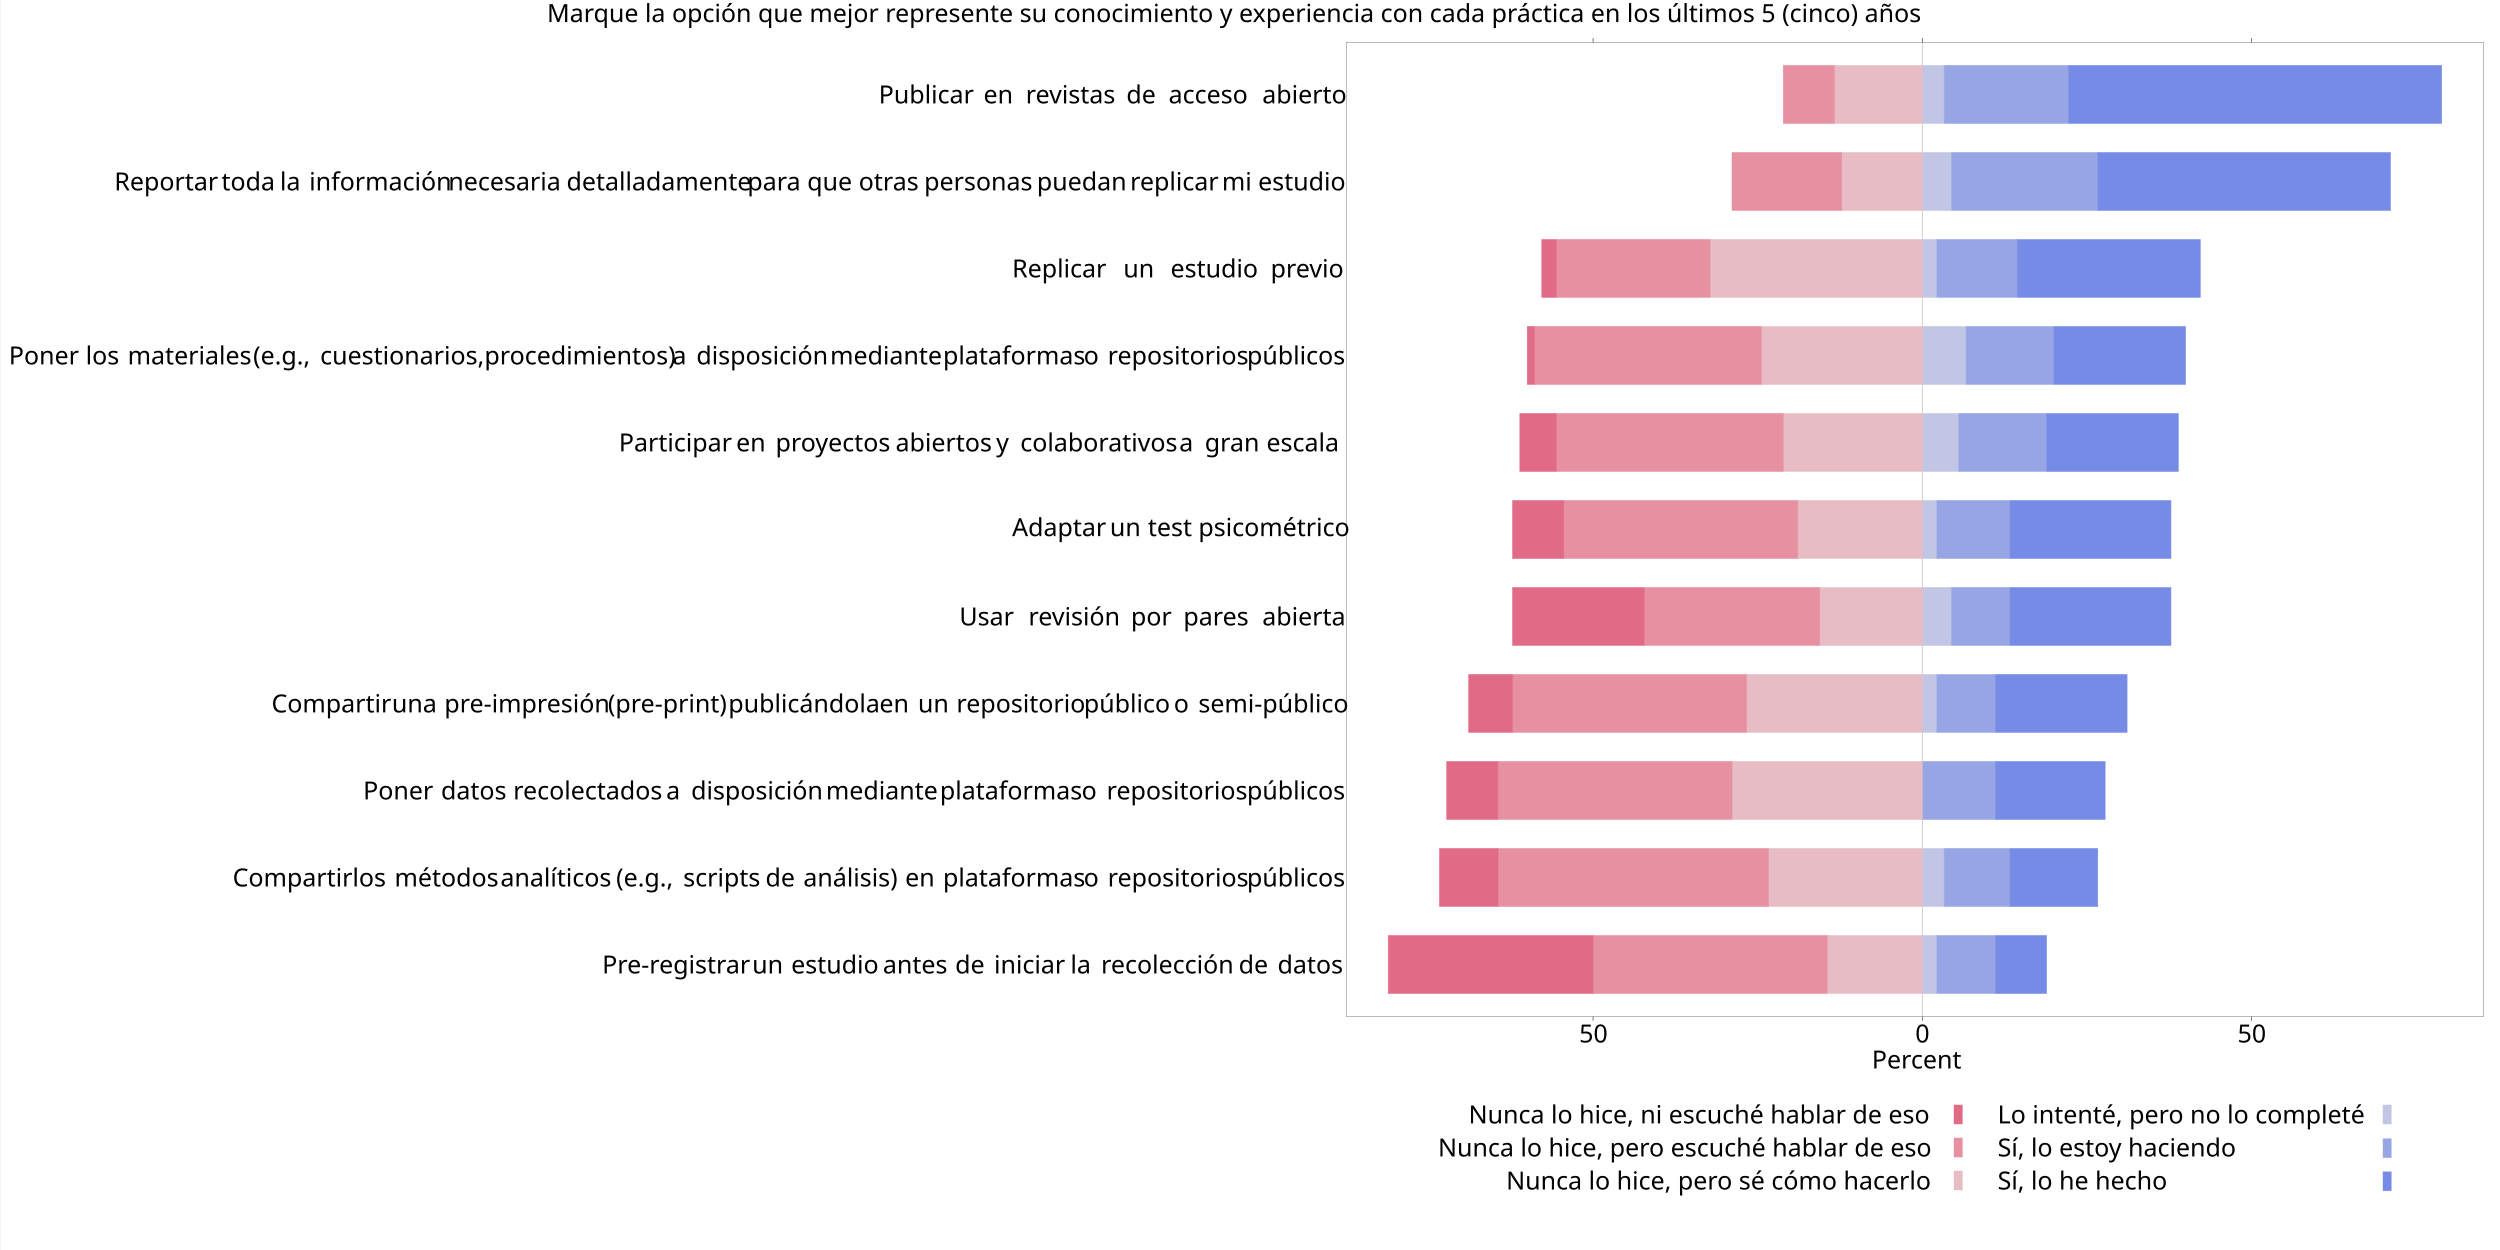
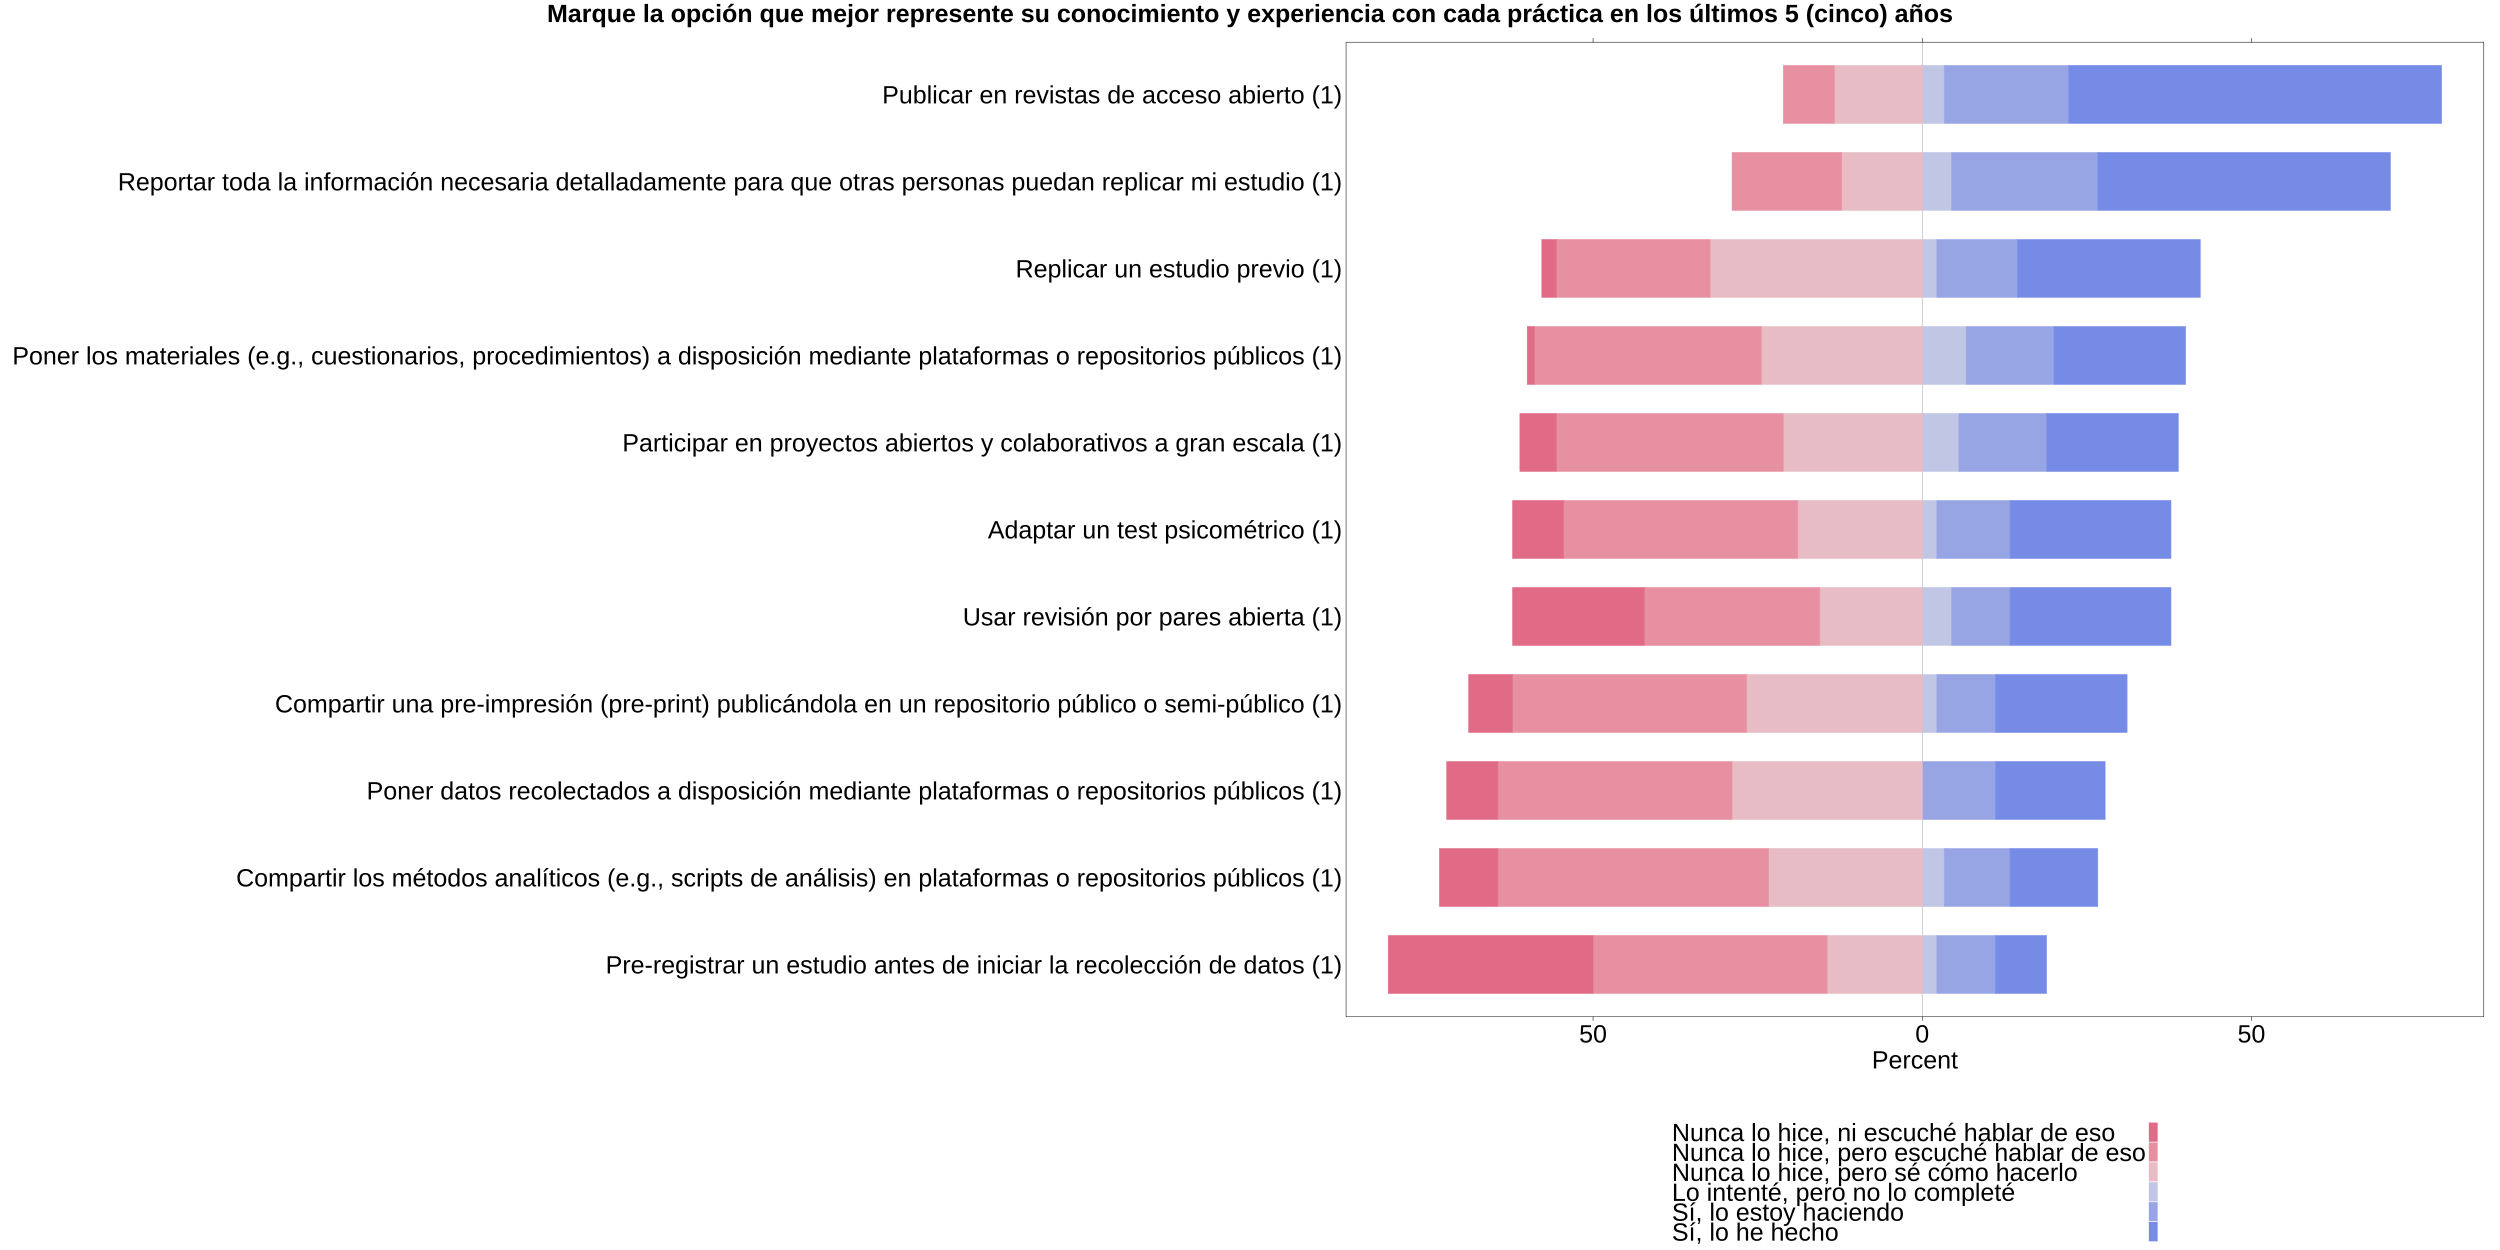
- <svg xmlns="http://www.w3.org/2000/svg" xmlns:xlink="http://www.w3.org/1999/xlink" version="1.1" id="Capa_1" x="0px" y="0px" viewBox="0 0 3600 1800" style="enable-background:new 0 0 3600 1800;" xml:space="preserve">
-   <style type="text/css">
- 	.st0{fill:#FFFFFF;}
- 	.st1{clip-path:url(#SVGID_2_);}
- 	.st2{fill:none;}
- 	.st3{font-family:'Arial-BoldMT';}
- 	.st4{font-size:36px;}
- 	.st5{font-family:'ArialMT';}
- 	.st6{clip-path:url(#SVGID_6_);}
- 	.st7{fill:none;stroke:#000000;stroke-width:0.75;stroke-linecap:round;stroke-linejoin:round;stroke-miterlimit:10;}
- 	.st8{fill:#E16A86;stroke:#FFFFFF;stroke-width:0.75;stroke-linecap:round;stroke-linejoin:round;stroke-miterlimit:10;}
- 	.st9{fill:#E790A1;stroke:#FFFFFF;stroke-width:0.75;stroke-linecap:round;stroke-linejoin:round;stroke-miterlimit:10;}
- 	.st10{fill:#E8BCC4;stroke:#FFFFFF;stroke-width:0.75;stroke-linecap:round;stroke-linejoin:round;stroke-miterlimit:10;}
- 	.st11{fill:#C1C6E5;stroke:#FFFFFF;stroke-width:0.75;stroke-linecap:round;stroke-linejoin:round;stroke-miterlimit:10;}
- 	.st12{fill:#98A5E5;stroke:#FFFFFF;stroke-width:0.75;stroke-linecap:round;stroke-linejoin:round;stroke-miterlimit:10;}
- 	.st13{fill:#768BE6;stroke:#FFFFFF;stroke-width:0.75;stroke-linecap:round;stroke-linejoin:round;stroke-miterlimit:10;}
- 	.st14{clip-path:url(#SVGID_8_);}
- 	.st15{fill:none;stroke:#A6A6A6;stroke-width:0.75;stroke-linecap:round;stroke-linejoin:round;stroke-miterlimit:10;}
- 	.st16{fill:#C1C6E5;stroke:#C1C6E5;stroke-width:0.75;stroke-linecap:round;stroke-linejoin:round;stroke-miterlimit:10;}
- 	.st17{fill:#98A5E5;stroke:#98A5E5;stroke-width:0.75;stroke-linecap:round;stroke-linejoin:round;stroke-miterlimit:10;}
- 	.st18{fill:#768BE6;stroke:#768BE6;stroke-width:0.75;stroke-linecap:round;stroke-linejoin:round;stroke-miterlimit:10;}
- 	.st19{fill:#E8BCC4;stroke:#E8BCC4;stroke-width:0.75;stroke-linecap:round;stroke-linejoin:round;stroke-miterlimit:10;}
- 	.st20{fill:#E790A1;stroke:#E790A1;stroke-width:0.75;stroke-linecap:round;stroke-linejoin:round;stroke-miterlimit:10;}
- 	.st21{fill:#E16A86;stroke:#E16A86;stroke-width:0.75;stroke-linecap:round;stroke-linejoin:round;stroke-miterlimit:10;}
- 	
- 		.st22{clip-path:url(#SVGID_8_);fill:none;stroke:#000000;stroke-width:0.75;stroke-linecap:round;stroke-linejoin:round;stroke-miterlimit:10;}
- 	.st23{clip-path:url(#SVGID_8_);fill:none;}
- 	.st24{enable-background:new    ;}
- 	.st25{letter-spacing:6;}
- 	.st26{letter-spacing:4;}
- 	.st27{letter-spacing:5;}
- 	.st28{letter-spacing:13;}
- 	.st29{letter-spacing:18;}
- 	.st30{letter-spacing:10;}
- </style>
-   <rect x="1" class="st0" width="3600" height="1800" />
-   <g>
-     <defs>
-       <rect id="SVGID_1_" width="3600" height="1800" />
-     </defs>
-     <clipPath id="SVGID_2_">
-       <use xlink:href="#SVGID_1_" style="overflow:visible;" />
+ <svg xmlns="http://www.w3.org/2000/svg" class="svglite" width="3600.00pt" height="1800.00pt" viewBox="0 0 3600.00 1800.00">
+   <defs>
+     <style type="text/css">
+     .svglite line, .svglite polyline, .svglite polygon, .svglite path, .svglite rect, .svglite circle {
+       fill: none;
+       stroke: #000000;
+       stroke-linecap: round;
+       stroke-linejoin: round;
+       stroke-miterlimit: 10.00;
+     }
+   </style>
+   </defs>
+   <rect width="100%" height="100%" style="stroke: none; fill: #FFFFFF;" />
+   <defs>
+     <clipPath id="cpMC4wMHwzNjAwLjAwfDAuMDB8MTgwMC4wMA==">
+       <rect x="0.00" y="0.00" width="3600.00" height="1800.00" />
    </clipPath>
-     <g class="st1">
-       <rect class="st2" width="3600" height="1800" />
-       <rect x="787.7" y="0.9" class="st2" width="2024.6" height="44.4" />
-       <text transform="matrix(1 0 0 1 787.7109 31.7798)" class="st3 st4">Marque la opción que mejor represente su conocimiento y experiencia con cada práctica en los últimos 5 (cinco) años</text>
-       <rect x="2695.5" y="1507.7" class="st2" width="124.1" height="42.6" />
-       <text transform="matrix(1 0 0 1 2695.467 1538.61)" class="st5 st4">Percent</text>
-     </g>
+   </defs>
+   <g clip-path="url(#cpMC4wMHwzNjAwLjAwfDAuMDB8MTgwMC4wMA==)">
+     <rect x="0.00" y="0.00" width="3600.00" height="1800.00" style="stroke-width: 0.75; stroke: none;" />
+     <text x="1800.00" y="31.78" text-anchor="middle" style="font-size: 36.00px; font-weight: bold; font-family: Arial;" textLength="2024.58px" lengthAdjust="spacingAndGlyphs">Marque la opción que mejor represente su conocimiento y experiencia con cada práctica en los últimos 5 (cinco) años</text>
+     <text x="2757.50" y="1538.61" text-anchor="middle" style="font-size: 36.00px; font-family: Arial;" textLength="124.07px" lengthAdjust="spacingAndGlyphs">Percent</text>
  </g>
-   <g>
-     <defs>
-       <rect id="SVGID_3_" x="1938.3" y="60.8" width="1638.3" height="1403.3" />
-     </defs>
-     <clipPath id="SVGID_4_">
-       <use xlink:href="#SVGID_3_" style="overflow:visible;" />
+   <defs>
+     <clipPath id="cpMTkzOC4zNHwzNTc2LjY2fDYwLjc4fDE0NjQuMDU=">
+       <rect x="1938.34" y="60.78" width="1638.32" height="1403.26" />
    </clipPath>
+   </defs>
+   <g clip-path="url(#cpMTkzOC4zNHwzNTc2LjY2fDYwLjc4fDE0NjQuMDU=)">
+ </g>
+   <g clip-path="url(#cpMC4wMHwzNjAwLjAwfDAuMDB8MTgwMC4wMA==)">
+     <line x1="2293.98" y1="60.78" x2="2293.98" y2="55.11" style="stroke-width: 0.75;" />
+     <line x1="2768.03" y1="60.78" x2="2768.03" y2="55.11" style="stroke-width: 0.75;" />
+     <line x1="3242.09" y1="60.78" x2="3242.09" y2="55.11" style="stroke-width: 0.75;" />
+     <text x="1932.67" y="1401.76" text-anchor="end" style="font-size: 36.00px; font-family: Arial;" textLength="1060.58px" lengthAdjust="spacingAndGlyphs">Pre-registrar un estudio antes de iniciar la recolección de datos (1)</text>
+     <text x="1932.67" y="1276.47" text-anchor="end" style="font-size: 36.00px; font-family: Arial;" textLength="1592.73px" lengthAdjust="spacingAndGlyphs">Compartir los métodos analíticos (e.g., scripts de análisis) en plataformas o repositorios públicos (1)</text>
+     <text x="1932.67" y="1151.18" text-anchor="end" style="font-size: 36.00px; font-family: Arial;" textLength="1404.81px" lengthAdjust="spacingAndGlyphs">Poner datos recolectados a disposición mediante plataformas o repositorios públicos (1)</text>
+     <text x="1932.67" y="1025.89" text-anchor="end" style="font-size: 36.00px; font-family: Arial;" textLength="1536.80px" lengthAdjust="spacingAndGlyphs">Compartir una pre-impresión (pre-print) publicándola en un repositorio público o semi-público (1)</text>
+     <text x="1932.67" y="900.59" text-anchor="end" style="font-size: 36.00px; font-family: Arial;" textLength="546.24px" lengthAdjust="spacingAndGlyphs">Usar revisión por pares abierta (1)</text>
+     <text x="1932.67" y="775.30" text-anchor="end" style="font-size: 36.00px; font-family: Arial;" textLength="510.24px" lengthAdjust="spacingAndGlyphs">Adaptar un test psicométrico (1)</text>
+     <text x="1932.67" y="650.01" text-anchor="end" style="font-size: 36.00px; font-family: Arial;" textLength="1036.55px" lengthAdjust="spacingAndGlyphs">Participar en proyectos abiertos y colaborativos a gran escala (1)</text>
+     <text x="1932.67" y="524.72" text-anchor="end" style="font-size: 36.00px; font-family: Arial;" textLength="1915.00px" lengthAdjust="spacingAndGlyphs">Poner los materiales (e.g., cuestionarios, procedimientos) a disposición mediante plataformas o repositorios públicos (1)</text>
+     <text x="1932.67" y="399.43" text-anchor="end" style="font-size: 36.00px; font-family: Arial;" textLength="470.25px" lengthAdjust="spacingAndGlyphs">Replicar un estudio previo (1)</text>
+     <text x="1932.67" y="274.14" text-anchor="end" style="font-size: 36.00px; font-family: Arial;" textLength="1763.09px" lengthAdjust="spacingAndGlyphs">Reportar toda la información necesaria detalladamente para que otras personas puedan replicar mi estudio (1)</text>
+     <text x="1932.67" y="148.85" text-anchor="end" style="font-size: 36.00px; font-family: Arial;" textLength="662.35px" lengthAdjust="spacingAndGlyphs">Publicar en revistas de acceso abierto (1)</text>
+     <line x1="2293.98" y1="1464.05" x2="2293.98" y2="1469.72" style="stroke-width: 0.75;" />
+     <line x1="2768.03" y1="1464.05" x2="2768.03" y2="1469.72" style="stroke-width: 0.75;" />
+     <line x1="3242.09" y1="1464.05" x2="3242.09" y2="1469.72" style="stroke-width: 0.75;" />
+     <text x="2293.98" y="1501.16" text-anchor="middle" style="font-size: 36.00px; font-family: Arial;" textLength="40.05px" lengthAdjust="spacingAndGlyphs">50</text>
+     <text x="2768.03" y="1501.16" text-anchor="middle" style="font-size: 36.00px; font-family: Arial;" textLength="20.02px" lengthAdjust="spacingAndGlyphs">0</text>
+     <text x="3242.09" y="1501.16" text-anchor="middle" style="font-size: 36.00px; font-family: Arial;" textLength="40.05px" lengthAdjust="spacingAndGlyphs">50</text>
  </g>
-   <g>
-     <defs>
-       <rect id="SVGID_5_" width="3600" height="1800" />
-     </defs>
-     <clipPath id="SVGID_6_">
-       <use xlink:href="#SVGID_5_" style="overflow:visible;" />
-     </clipPath>
-     <g class="st6">
-       <line class="st7" x1="2294" y1="60.8" x2="2294" y2="55.1" />
-       <line class="st7" x1="2768" y1="60.8" x2="2768" y2="55.1" />
-       <line class="st7" x1="3242.1" y1="60.8" x2="3242.1" y2="55.1" />
-       <line class="st7" x1="2294" y1="1464.1" x2="2294" y2="1469.7" />
-       <line class="st7" x1="2768" y1="1464.1" x2="2768" y2="1469.7" />
-       <line class="st7" x1="3242.1" y1="1464.1" x2="3242.1" y2="1469.7" />
-       <rect x="2274" y="1470.3" class="st2" width="40" height="42.6" />
-       <text transform="matrix(1 0 0 1 2273.959 1501.16)" class="st5 st4">50</text>
-       <text transform="matrix(1 0 0 1 2758.019 1501.16)" class="st5 st4">0</text>
-       <rect x="3222.1" y="1470.3" class="st2" width="40" height="42.6" />
-       <text transform="matrix(1 0 0 1 3222.068 1501.16)" class="st5 st4">50</text>
-     </g>
+   <g clip-path="url(#cpMTkzOC4zNHwzNTc2LjY2fDYwLjc4fDE0NjQuMDU=)">
+     <line x1="2768.03" y1="1464.05" x2="2768.03" y2="60.78" style="stroke-width: 0.75; stroke: #A6A6A6;" />
+     <rect x="2768.03" y="1347.11" width="21.07" height="83.53" style="stroke-width: 0.75; stroke: #C1C6E5; fill: #C1C6E5;" />
+     <rect x="2789.10" y="1347.11" width="84.28" height="83.53" style="stroke-width: 0.75; stroke: #98A5E5; fill: #98A5E5;" />
+     <rect x="2873.38" y="1347.11" width="73.74" height="83.53" style="stroke-width: 0.75; stroke: #768BE6; fill: #768BE6;" />
+     <rect x="2631.09" y="1347.11" width="136.95" height="83.53" style="stroke-width: 0.75; stroke: #E8BCC4; fill: #E8BCC4;" />
+     <rect x="2293.98" y="1347.11" width="337.10" height="83.53" style="stroke-width: 0.75; stroke: #E790A1; fill: #E790A1;" />
+     <rect x="1999.02" y="1347.11" width="294.97" height="83.53" style="stroke-width: 0.75; stroke: #E16A86; fill: #E16A86;" />
+     <rect x="2768.03" y="1221.82" width="31.60" height="83.53" style="stroke-width: 0.75; stroke: #C1C6E5; fill: #C1C6E5;" />
+     <rect x="2799.64" y="1221.82" width="94.81" height="83.53" style="stroke-width: 0.75; stroke: #98A5E5; fill: #98A5E5;" />
+     <rect x="2894.45" y="1221.82" width="126.41" height="83.53" style="stroke-width: 0.75; stroke: #768BE6; fill: #768BE6;" />
+     <rect x="2546.81" y="1221.82" width="221.22" height="83.53" style="stroke-width: 0.75; stroke: #E8BCC4; fill: #E8BCC4;" />
+     <rect x="2157.03" y="1221.82" width="389.78" height="83.53" style="stroke-width: 0.75; stroke: #E790A1; fill: #E790A1;" />
+     <rect x="2072.76" y="1221.82" width="84.28" height="83.53" style="stroke-width: 0.75; stroke: #E16A86; fill: #E16A86;" />
+     <rect x="2768.03" y="1096.53" width="105.34" height="83.53" style="stroke-width: 0.75; stroke: #98A5E5; fill: #98A5E5;" />
+     <rect x="2873.38" y="1096.53" width="158.02" height="83.53" style="stroke-width: 0.75; stroke: #768BE6; fill: #768BE6;" />
+     <rect x="2494.14" y="1096.53" width="273.90" height="83.53" style="stroke-width: 0.75; stroke: #E8BCC4; fill: #E8BCC4;" />
+     <rect x="2157.03" y="1096.53" width="337.10" height="83.53" style="stroke-width: 0.75; stroke: #E790A1; fill: #E790A1;" />
+     <rect x="2083.29" y="1096.53" width="73.74" height="83.53" style="stroke-width: 0.75; stroke: #E16A86; fill: #E16A86;" />
+     <rect x="2768.03" y="971.23" width="21.07" height="83.53" style="stroke-width: 0.75; stroke: #C1C6E5; fill: #C1C6E5;" />
+     <rect x="2789.10" y="971.23" width="84.28" height="83.53" style="stroke-width: 0.75; stroke: #98A5E5; fill: #98A5E5;" />
+     <rect x="2873.38" y="971.23" width="189.62" height="83.53" style="stroke-width: 0.75; stroke: #768BE6; fill: #768BE6;" />
+     <rect x="2515.21" y="971.23" width="252.83" height="83.53" style="stroke-width: 0.75; stroke: #E8BCC4; fill: #E8BCC4;" />
+     <rect x="2178.10" y="971.23" width="337.10" height="83.53" style="stroke-width: 0.75; stroke: #E790A1; fill: #E790A1;" />
+     <rect x="2114.90" y="971.23" width="63.21" height="83.53" style="stroke-width: 0.75; stroke: #E16A86; fill: #E16A86;" />
+     <rect x="2768.03" y="845.94" width="42.14" height="83.53" style="stroke-width: 0.75; stroke: #C1C6E5; fill: #C1C6E5;" />
+     <rect x="2810.17" y="845.94" width="84.28" height="83.53" style="stroke-width: 0.75; stroke: #98A5E5; fill: #98A5E5;" />
+     <rect x="2894.45" y="845.94" width="231.76" height="83.53" style="stroke-width: 0.75; stroke: #768BE6; fill: #768BE6;" />
+     <rect x="2620.55" y="845.94" width="147.48" height="83.53" style="stroke-width: 0.75; stroke: #E8BCC4; fill: #E8BCC4;" />
+     <rect x="2367.72" y="845.94" width="252.83" height="83.53" style="stroke-width: 0.75; stroke: #E790A1; fill: #E790A1;" />
+     <rect x="2178.10" y="845.94" width="189.62" height="83.53" style="stroke-width: 0.75; stroke: #E16A86; fill: #E16A86;" />
+     <rect x="2768.03" y="720.65" width="21.07" height="83.53" style="stroke-width: 0.75; stroke: #C1C6E5; fill: #C1C6E5;" />
+     <rect x="2789.10" y="720.65" width="105.34" height="83.53" style="stroke-width: 0.75; stroke: #98A5E5; fill: #98A5E5;" />
+     <rect x="2894.45" y="720.65" width="231.76" height="83.53" style="stroke-width: 0.75; stroke: #768BE6; fill: #768BE6;" />
+     <rect x="2588.95" y="720.65" width="179.09" height="83.53" style="stroke-width: 0.75; stroke: #E8BCC4; fill: #E8BCC4;" />
+     <rect x="2251.84" y="720.65" width="337.10" height="83.53" style="stroke-width: 0.75; stroke: #E790A1; fill: #E790A1;" />
+     <rect x="2178.10" y="720.65" width="73.74" height="83.53" style="stroke-width: 0.75; stroke: #E16A86; fill: #E16A86;" />
+     <rect x="2768.03" y="595.36" width="52.67" height="83.53" style="stroke-width: 0.75; stroke: #C1C6E5; fill: #C1C6E5;" />
+     <rect x="2820.71" y="595.36" width="126.41" height="83.53" style="stroke-width: 0.75; stroke: #98A5E5; fill: #98A5E5;" />
+     <rect x="2947.12" y="595.36" width="189.62" height="83.53" style="stroke-width: 0.75; stroke: #768BE6; fill: #768BE6;" />
+     <rect x="2567.88" y="595.36" width="200.16" height="83.53" style="stroke-width: 0.75; stroke: #E8BCC4; fill: #E8BCC4;" />
+     <rect x="2241.31" y="595.36" width="326.57" height="83.53" style="stroke-width: 0.75; stroke: #E790A1; fill: #E790A1;" />
+     <rect x="2188.64" y="595.36" width="52.67" height="83.53" style="stroke-width: 0.75; stroke: #E16A86; fill: #E16A86;" />
+     <rect x="2768.03" y="470.07" width="63.21" height="83.53" style="stroke-width: 0.75; stroke: #C1C6E5; fill: #C1C6E5;" />
+     <rect x="2831.24" y="470.07" width="126.41" height="83.53" style="stroke-width: 0.75; stroke: #98A5E5; fill: #98A5E5;" />
+     <rect x="2957.65" y="470.07" width="189.62" height="83.53" style="stroke-width: 0.75; stroke: #768BE6; fill: #768BE6;" />
+     <rect x="2536.27" y="470.07" width="231.76" height="83.53" style="stroke-width: 0.75; stroke: #E8BCC4; fill: #E8BCC4;" />
+     <rect x="2209.71" y="470.07" width="326.57" height="83.53" style="stroke-width: 0.75; stroke: #E790A1; fill: #E790A1;" />
+     <rect x="2199.17" y="470.07" width="10.53" height="83.53" style="stroke-width: 0.75; stroke: #E16A86; fill: #E16A86;" />
+     <rect x="2768.03" y="344.78" width="21.07" height="83.53" style="stroke-width: 0.75; stroke: #C1C6E5; fill: #C1C6E5;" />
+     <rect x="2789.10" y="344.78" width="115.88" height="83.53" style="stroke-width: 0.75; stroke: #98A5E5; fill: #98A5E5;" />
+     <rect x="2904.98" y="344.78" width="263.36" height="83.53" style="stroke-width: 0.75; stroke: #768BE6; fill: #768BE6;" />
+     <rect x="2462.53" y="344.78" width="305.50" height="83.53" style="stroke-width: 0.75; stroke: #E8BCC4; fill: #E8BCC4;" />
+     <rect x="2241.31" y="344.78" width="221.22" height="83.53" style="stroke-width: 0.75; stroke: #E790A1; fill: #E790A1;" />
+     <rect x="2220.24" y="344.78" width="21.07" height="83.53" style="stroke-width: 0.75; stroke: #E16A86; fill: #E16A86;" />
+     <rect x="2768.03" y="219.49" width="42.14" height="83.53" style="stroke-width: 0.75; stroke: #C1C6E5; fill: #C1C6E5;" />
+     <rect x="2810.17" y="219.49" width="210.69" height="83.53" style="stroke-width: 0.75; stroke: #98A5E5; fill: #98A5E5;" />
+     <rect x="3020.86" y="219.49" width="421.38" height="83.53" style="stroke-width: 0.75; stroke: #768BE6; fill: #768BE6;" />
+     <rect x="2652.15" y="219.49" width="115.88" height="83.53" style="stroke-width: 0.75; stroke: #E8BCC4; fill: #E8BCC4;" />
+     <rect x="2494.14" y="219.49" width="158.02" height="83.53" style="stroke-width: 0.75; stroke: #E790A1; fill: #E790A1;" />
+     <rect x="2768.03" y="94.19" width="31.60" height="83.53" style="stroke-width: 0.75; stroke: #C1C6E5; fill: #C1C6E5;" />
+     <rect x="2799.64" y="94.19" width="179.09" height="83.53" style="stroke-width: 0.75; stroke: #98A5E5; fill: #98A5E5;" />
+     <rect x="2978.72" y="94.19" width="537.26" height="83.53" style="stroke-width: 0.75; stroke: #768BE6; fill: #768BE6;" />
+     <rect x="2641.62" y="94.19" width="126.41" height="83.53" style="stroke-width: 0.75; stroke: #E8BCC4; fill: #E8BCC4;" />
+     <rect x="2567.88" y="94.19" width="73.74" height="83.53" style="stroke-width: 0.75; stroke: #E790A1; fill: #E790A1;" />
  </g>
-   <g>
-     <rect x="2114.8" y="1586.8" class="st2" width="638.4" height="42.6" />
-     <text transform="matrix(1 0 0 1 2114.78 1617.721)" class="st5 st4">Nunca lo hice, ni escuché hablar de eso</text>
-     <rect x="2813.2" y="1590.5" class="st8" width="13.4" height="28.7" />
-     <rect x="2070.7" y="1634.4" class="st2" width="682.5" height="42.6" />
-     <text transform="matrix(1 0 0 1 2070.74 1665.304)" class="st5 st4">Nunca lo hice, pero escuché hablar de eso</text>
-     <rect x="2813.2" y="1638.1" class="st9" width="13.4" height="28.7" />
-     <rect x="2168.9" y="1682" class="st2" width="584.3" height="42.6" />
-     <text transform="matrix(1 0 0 1 2168.87 1712.887)" class="st5 st4">Nunca lo hice, pero sé cómo hacerlo</text>
-     <rect x="2813.2" y="1685.7" class="st10" width="13.4" height="28.7" />
-     <rect x="2876.6" y="1586.8" class="st2" width="494.4" height="42.6" />
-     <text transform="matrix(1 0 0 1 2876.56 1617.721)" class="st5 st4">Lo intenté, pero no lo completé</text>
-     <rect x="3430.9" y="1590.5" class="st11" width="13.4" height="28.7" />
-     <rect x="2876.6" y="1634.4" class="st2" width="334.2" height="42.6" />
-     <text transform="matrix(1 0 0 1 2876.56 1665.304)" class="st5 st4">Sí, lo estoy haciendo</text>
-     <rect x="3430.9" y="1638.9" class="st12" width="13.4" height="28.7" />
-     <rect x="2876.6" y="1682" class="st2" width="240.2" height="42.6" />
-     <text transform="matrix(1 0 0 1 2876.56 1712.887)" class="st5 st4">Sí, lo he hecho</text>
-     <rect x="3430.9" y="1686.5" class="st13" width="13.4" height="28.7" />
+   <g clip-path="url(#cpMC4wMHwzNjAwLjAwfDAuMDB8MTgwMC4wMA==)">
+     <rect x="1938.34" y="60.78" width="1638.32" height="1403.26" style="stroke-width: 0.75;" />
+     <rect x="2405.55" y="1538.61" width="703.90" height="249.39" style="stroke-width: 0.75; stroke: none;" />
+     <text x="2407.55" y="1643.20" style="font-size: 36.00px; font-family: Arial;" textLength="638.43px" lengthAdjust="spacingAndGlyphs">Nunca lo hice, ni escuché hablar de eso</text>
+     <text x="2407.55" y="1671.87" style="font-size: 36.00px; font-family: Arial;" textLength="682.47px" lengthAdjust="spacingAndGlyphs">Nunca lo hice, pero escuché hablar de eso</text>
+     <text x="2407.55" y="1700.54" style="font-size: 36.00px; font-family: Arial;" textLength="584.34px" lengthAdjust="spacingAndGlyphs">Nunca lo hice, pero sé cómo hacerlo</text>
+     <text x="2407.55" y="1729.21" style="font-size: 36.00px; font-family: Arial;" textLength="494.35px" lengthAdjust="spacingAndGlyphs">Lo intenté, pero no lo completé</text>
+     <text x="2407.55" y="1757.88" style="font-size: 36.00px; font-family: Arial;" textLength="334.22px" lengthAdjust="spacingAndGlyphs">Sí, lo estoy haciendo</text>
+     <text x="2407.55" y="1786.55" style="font-size: 36.00px; font-family: Arial;" textLength="240.18px" lengthAdjust="spacingAndGlyphs">Sí, lo he hecho</text>
+     <rect x="3094.10" y="1615.98" width="13.35" height="28.67" style="stroke-width: 0.75; stroke: #FFFFFF; fill: #E16A86;" />
+     <rect x="3094.10" y="1644.65" width="13.35" height="28.67" style="stroke-width: 0.75; stroke: #FFFFFF; fill: #E790A1;" />
+     <rect x="3094.10" y="1673.32" width="13.35" height="28.67" style="stroke-width: 0.75; stroke: #FFFFFF; fill: #E8BCC4;" />
+     <rect x="3094.10" y="1701.99" width="13.35" height="28.67" style="stroke-width: 0.75; stroke: #FFFFFF; fill: #C1C6E5;" />
+     <rect x="3094.10" y="1730.66" width="13.35" height="28.67" style="stroke-width: 0.75; stroke: #FFFFFF; fill: #98A5E5;" />
+     <rect x="3094.10" y="1759.33" width="13.35" height="28.67" style="stroke-width: 0.75; stroke: #FFFFFF; fill: #768BE6;" />
  </g>
-   <g>
-     <defs>
-       <rect id="SVGID_7_" x="1938.3" y="60.8" width="1638.3" height="1403.3" />
-     </defs>
-     <clipPath id="SVGID_8_">
-       <use xlink:href="#SVGID_7_" style="overflow:visible;" />
-     </clipPath>
-     <g class="st14">
-       <line class="st15" x1="2768" y1="1464.1" x2="2768" y2="60.8" />
-       <rect x="2768" y="1347.1" class="st16" width="21.1" height="83.5" />
-       <rect x="2789.1" y="1347.1" class="st17" width="84.3" height="83.5" />
-       <rect x="2873.4" y="1347.1" class="st18" width="73.7" height="83.5" />
-       <rect x="2631.1" y="1347.1" class="st19" width="136.9" height="83.5" />
-       <rect x="2294" y="1347.1" class="st20" width="337.1" height="83.5" />
-       <rect x="1999" y="1347.1" class="st21" width="295" height="83.5" />
-       <rect x="2768" y="1221.8" class="st16" width="31.6" height="83.5" />
-       <rect x="2799.6" y="1221.8" class="st17" width="94.8" height="83.5" />
-       <rect x="2894.4" y="1221.8" class="st18" width="126.4" height="83.5" />
-       <rect x="2546.8" y="1221.8" class="st19" width="221.2" height="83.5" />
-       <rect x="2157" y="1221.8" class="st20" width="389.8" height="83.5" />
-       <rect x="2072.8" y="1221.8" class="st21" width="84.3" height="83.5" />
-       <rect x="2768" y="1096.5" class="st17" width="105.3" height="83.5" />
-       <rect x="2873.4" y="1096.5" class="st18" width="158" height="83.5" />
-       <rect x="2494.1" y="1096.5" class="st19" width="273.9" height="83.5" />
-       <rect x="2157" y="1096.5" class="st20" width="337.1" height="83.5" />
-       <rect x="2083.3" y="1096.5" class="st21" width="73.7" height="83.5" />
-       <rect x="2768" y="971.2" class="st16" width="21.1" height="83.5" />
-       <rect x="2789.1" y="971.2" class="st17" width="84.3" height="83.5" />
-       <rect x="2873.4" y="971.2" class="st18" width="189.6" height="83.5" />
-       <rect x="2515.2" y="971.2" class="st19" width="252.8" height="83.5" />
-       <rect x="2178.1" y="971.2" class="st20" width="337.1" height="83.5" />
-       <rect x="2114.9" y="971.2" class="st21" width="63.2" height="83.5" />
-       <rect x="2768" y="845.9" class="st16" width="42.1" height="83.5" />
-       <rect x="2810.2" y="845.9" class="st17" width="84.3" height="83.5" />
-       <rect x="2894.4" y="845.9" class="st18" width="231.8" height="83.5" />
-       <rect x="2620.6" y="845.9" class="st19" width="147.5" height="83.5" />
-       <rect x="2367.7" y="845.9" class="st20" width="252.8" height="83.5" />
-       <rect x="2178.1" y="845.9" class="st21" width="189.6" height="83.5" />
-       <rect x="2768" y="720.7" class="st16" width="21.1" height="83.5" />
-       <rect x="2789.1" y="720.7" class="st17" width="105.3" height="83.5" />
-       <rect x="2894.4" y="720.7" class="st18" width="231.8" height="83.5" />
-       <rect x="2588.9" y="720.7" class="st19" width="179.1" height="83.5" />
-       <rect x="2251.8" y="720.7" class="st20" width="337.1" height="83.5" />
-       <rect x="2178.1" y="720.7" class="st21" width="73.7" height="83.5" />
-       <rect x="2768" y="595.4" class="st16" width="52.7" height="83.5" />
-       <rect x="2820.7" y="595.4" class="st17" width="126.4" height="83.5" />
-       <rect x="2947.1" y="595.4" class="st18" width="189.6" height="83.5" />
-       <rect x="2567.9" y="595.4" class="st19" width="200.2" height="83.5" />
-       <rect x="2241.3" y="595.4" class="st20" width="326.6" height="83.5" />
-       <rect x="2188.6" y="595.4" class="st21" width="52.7" height="83.5" />
-       <rect x="2768" y="470.1" class="st16" width="63.2" height="83.5" />
-       <rect x="2831.2" y="470.1" class="st17" width="126.4" height="83.5" />
-       <rect x="2957.6" y="470.1" class="st18" width="189.6" height="83.5" />
-       <rect x="2536.3" y="470.1" class="st19" width="231.8" height="83.5" />
-       <rect x="2209.7" y="470.1" class="st20" width="326.6" height="83.5" />
-       <rect x="2199.2" y="470.1" class="st21" width="10.5" height="83.5" />
-       <rect x="2768" y="344.8" class="st16" width="21.1" height="83.5" />
-       <rect x="2789.1" y="344.8" class="st17" width="115.9" height="83.5" />
-       <rect x="2905" y="344.8" class="st18" width="263.4" height="83.5" />
-       <rect x="2462.5" y="344.8" class="st19" width="305.5" height="83.5" />
-       <rect x="2241.3" y="344.8" class="st20" width="221.2" height="83.5" />
-       <rect x="2220.2" y="344.8" class="st21" width="21.1" height="83.5" />
-       <rect x="2768" y="219.5" class="st16" width="42.1" height="83.5" />
-       <rect x="2810.2" y="219.5" class="st17" width="210.7" height="83.5" />
-       <rect x="3020.9" y="219.5" class="st18" width="421.4" height="83.5" />
-       <rect x="2652.1" y="219.5" class="st19" width="115.9" height="83.5" />
-       <rect x="2494.1" y="219.5" class="st20" width="158" height="83.5" />
-       <rect x="2768" y="94.2" class="st16" width="31.6" height="83.5" />
-       <rect x="2799.6" y="94.2" class="st17" width="179.1" height="83.5" />
-       <rect x="2978.7" y="94.2" class="st18" width="537.3" height="83.5" />
-       <rect x="2641.6" y="94.2" class="st19" width="126.4" height="83.5" />
-       <rect x="2567.9" y="94.2" class="st20" width="73.7" height="83.5" />
-     </g>
-     <rect x="1938.3" y="60.8" class="st22" width="1638.3" height="1403.3" />
-     <rect x="2405.6" y="1538.6" class="st23" width="703.9" height="249.4" />
-   </g>
-   <rect class="st2" width="3600" height="1800" />
-   <rect x="867.1" y="1370.9" class="st2" width="1060.6" height="42.6" />
-   <text transform="matrix(1 0 0 1 867.1289 1401.76)" class="st24">
-     <tspan x="0" y="0" class="st5 st4">Pre-registrar</tspan>
-     <tspan x="200" y="0" class="st5 st4 st25"> </tspan>
-     <tspan x="216" y="0" class="st5 st4">un</tspan>
-     <tspan x="256.1" y="0" class="st5 st4 st25"> </tspan>
-     <tspan x="272.1" y="0" class="st5 st4">estudio</tspan>
-     <tspan x="388.2" y="0" class="st5 st4 st25"> </tspan>
-     <tspan x="404.2" y="0" class="st5 st4">antes</tspan>
-     <tspan x="492.3" y="0" class="st5 st4 st25"> </tspan>
-     <tspan x="508.3" y="0" class="st5 st4">de</tspan>
-     <tspan x="548.3" y="0" class="st5 st4 st25"> </tspan>
-     <tspan x="564.3" y="0" class="st5 st4">iniciar</tspan>
-     <tspan x="658.3" y="0" class="st5 st4 st25"> </tspan>
-     <tspan x="674.3" y="0" class="st5 st4">la</tspan>
-     <tspan x="702.4" y="0" class="st5 st4 st25"> </tspan>
-     <tspan x="718.4" y="0" class="st5 st4">recolección</tspan>
-     <tspan x="900.5" y="0" class="st5 st4 st25"> </tspan>
-     <tspan x="916.5" y="0" class="st5 st4">de</tspan>
-     <tspan x="956.5" y="0" class="st5 st4 st25"> </tspan>
-     <tspan x="972.5" y="0" class="st5 st4">datos </tspan>
-   </text>
-   <rect x="335" y="1245.6" class="st2" width="1592.7" height="42.6" />
-   <text transform="matrix(1 0 0 1 334.9863 1276.47)" class="st24">
-     <tspan x="0" y="0" class="st5 st4">Compartir</tspan>
-     <tspan x="158" y="0" class="st5 st4 st26"> </tspan>
-     <tspan x="172.5" y="0" class="st5 st4">los</tspan>
-     <tspan x="218.6" y="0" class="st5 st4 st26"> </tspan>
-     <tspan x="233.1" y="0" class="st5 st4">métodos</tspan>
-     <tspan x="371.1" y="0" class="st5 st4 st26"> </tspan>
-     <tspan x="385.6" y="0" class="st5 st4">analíticos</tspan>
-     <tspan x="537.7" y="0" class="st5 st4 st26"> </tspan>
-     <tspan x="552.2" y="0" class="st5 st4">(e.g.,</tspan>
-     <tspan x="634.3" y="0" class="st5 st4 st26"> </tspan>
-     <tspan x="648.8" y="0" class="st5 st4">scripts</tspan>
-     <tspan x="752.8" y="0" class="st5 st4 st26"> </tspan>
-     <tspan x="767.3" y="0" class="st5 st4">de</tspan>
-     <tspan x="807.3" y="0" class="st5 st4 st26"> </tspan>
-     <tspan x="821.8" y="0" class="st5 st4">análisis)</tspan>
-     <tspan x="953.9" y="0" class="st5 st4 st26"> </tspan>
-     <tspan x="968.4" y="0" class="st5 st4">en</tspan>
-     <tspan x="1008.4" y="0" class="st5 st4 st26"> </tspan>
-     <tspan x="1022.9" y="0" class="st5 st4">plataformas</tspan>
-     <tspan x="1211" y="0" class="st5 st4 st26"> </tspan>
-     <tspan x="1225.5" y="0" class="st5 st4">o</tspan>
-     <tspan x="1245.6" y="0" class="st5 st4 st26"> </tspan>
-     <tspan x="1260.1" y="0" class="st5 st4">repositorios</tspan>
-     <tspan x="1446.1" y="0" class="st5 st4 st26"> </tspan>
-     <tspan x="1460.6" y="0" class="st5 st4">públicos</tspan>
-   </text>
-   <rect x="522.9" y="1120.3" class="st2" width="1404.8" height="42.6" />
-   <text transform="matrix(1 0 0 1 522.9141 1151.18)" class="st24">
-     <tspan x="0" y="0" class="st5 st4">Poner</tspan>
-     <tspan x="96.1" y="0" class="st5 st4 st25"> </tspan>
-     <tspan x="112.1" y="0" class="st5 st4">datos</tspan>
-     <tspan x="200.1" y="0" class="st5 st4 st25"> </tspan>
-     <tspan x="216.1" y="0" class="st5 st4">recolectados</tspan>
-     <tspan x="420.3" y="0" class="st5 st4 st25"> </tspan>
-     <tspan x="436.3" y="0" class="st5 st4">a</tspan>
-     <tspan x="456.3" y="0" class="st5 st4 st25"> </tspan>
-     <tspan x="472.3" y="0" class="st5 st4">disposición</tspan>
-     <tspan x="650.4" y="0" class="st5 st4 st25"> </tspan>
-     <tspan x="666.4" y="0" class="st5 st4">mediante</tspan>
-     <tspan x="814.5" y="0" class="st5 st4 st25"> </tspan>
-     <tspan x="830.5" y="0" class="st5 st4">plataformas</tspan>
-     <tspan x="1018.6" y="0" class="st5 st4 st25"> </tspan>
-     <tspan x="1034.6" y="0" class="st5 st4">o</tspan>
-     <tspan x="1054.6" y="0" class="st5 st4 st25"> </tspan>
-     <tspan x="1070.6" y="0" class="st5 st4">repositorios</tspan>
-     <tspan x="1256.7" y="0" class="st5 st4 st25"> </tspan>
-     <tspan x="1272.7" y="0" class="st5 st4">públicos</tspan>
-   </text>
-   <rect x="390.9" y="995" class="st2" width="1536.8" height="42.6" />
-   <text transform="matrix(1 0 0 1 390.9375 1025.89)" class="st24">
-     <tspan x="0" y="0" class="st5 st4">Compartir</tspan>
-     <tspan x="158" y="0" class="st5 st4 st27"> </tspan>
-     <tspan x="173.4" y="0" class="st5 st4">una</tspan>
-     <tspan x="233.5" y="0" class="st5 st4 st27"> </tspan>
-     <tspan x="248.9" y="0" class="st5 st4">pre-impresión</tspan>
-     <tspan x="469" y="0" class="st5 st4 st27"> </tspan>
-     <tspan x="484.4" y="0" class="st5 st4">(pre-print)</tspan>
-     <tspan x="642.4" y="0" class="st5 st4 st27"> </tspan>
-     <tspan x="657.8" y="0" class="st5 st4">publicándola</tspan>
-     <tspan x="860" y="0" class="st5 st4 st27"> </tspan>
-     <tspan x="875.4" y="0" class="st5 st4">en</tspan>
-     <tspan x="915.4" y="0" class="st5 st4 st27"> </tspan>
-     <tspan x="930.9" y="0" class="st5 st4">un</tspan>
-     <tspan x="970.9" y="0" class="st5 st4 st27"> </tspan>
-     <tspan x="986.3" y="0" class="st5 st4">repositorio</tspan>
-     <tspan x="1154.4" y="0" class="st5 st4 st27"> </tspan>
-     <tspan x="1169.8" y="0" class="st5 st4">público</tspan>
-     <tspan x="1283.9" y="0" class="st5 st4 st27"> </tspan>
-     <tspan x="1299.3" y="0" class="st5 st4">o</tspan>
-     <tspan x="1319.3" y="0" class="st5 st4 st27"> </tspan>
-     <tspan x="1334.7" y="0" class="st5 st4">semi-público</tspan>
-   </text>
-   <rect x="1381.4" y="869.7" class="st2" width="546.2" height="42.6" />
-   <text transform="matrix(1 0 0 1 1381.447 900.5898)" class="st24">
-     <tspan x="0" y="0" class="st5 st4">Usar</tspan>
-     <tspan x="76" y="0" class="st5 st4 st28"> </tspan>
-     <tspan x="99.5" y="0" class="st5 st4">revisión</tspan>
-     <tspan x="223.6" y="0" class="st5 st4 st28"> </tspan>
-     <tspan x="247.1" y="0" class="st5 st4">por</tspan>
-     <tspan x="299.1" y="0" class="st5 st4 st28"> </tspan>
-     <tspan x="322.6" y="0" class="st5 st4">pares</tspan>
-     <tspan x="412.7" y="0" class="st5 st4 st28"> </tspan>
-     <tspan x="436.2" y="0" class="st5 st4">abierta </tspan>
-   </text>
-   <rect x="891.2" y="619.1" class="st2" width="1036.6" height="42.6" />
-   <text transform="matrix(1 0 0 1 891.1582 650.0098)" class="st24">
-     <tspan x="0" y="0" class="st5 st4">Participar</tspan>
-     <tspan x="152.1" y="0" class="st5 st4 st25"> </tspan>
-     <tspan x="168.8" y="0" class="st5 st4">en</tspan>
-     <tspan x="208.9" y="0" class="st5 st4 st25"> </tspan>
-     <tspan x="225.6" y="0" class="st5 st4">proyectos</tspan>
-     <tspan x="381.7" y="0" class="st5 st4 st25"> </tspan>
-     <tspan x="398.4" y="0" class="st5 st4">abiertos</tspan>
-     <tspan x="526.5" y="0" class="st5 st4 st25"> </tspan>
-     <tspan x="543.3" y="0" class="st5 st4">y</tspan>
-     <tspan x="561.3" y="0" class="st5 st4 st25"> </tspan>
-     <tspan x="578" y="0" class="st5 st4">colaborativos</tspan>
-     <tspan x="790.1" y="0" class="st5 st4 st25"> </tspan>
-     <tspan x="806.9" y="0" class="st5 st4">a</tspan>
-     <tspan x="826.9" y="0" class="st5 st4 st25"> </tspan>
-     <tspan x="843.7" y="0" class="st5 st4">gran</tspan>
-     <tspan x="915.7" y="0" class="st5 st4 st25"> </tspan>
-     <tspan x="932.5" y="0" class="st5 st4">escala </tspan>
-   </text>
-   <rect x="1457.4" y="741.1" class="st2" width="470.3" height="42.6" />
-   <text transform="matrix(1 0 0 1 1457.438 772.0118)" class="st24">
-     <tspan x="0" y="0" class="st5 st4">Adaptar</tspan>
-     <tspan x="126.1" y="0" class="st5 st4 st26"> </tspan>
-     <tspan x="140.8" y="0" class="st5 st4">un</tspan>
-     <tspan x="180.8" y="0" class="st5 st4 st26"> </tspan>
-     <tspan x="195.5" y="0" class="st5 st4">test</tspan>
-     <tspan x="253.5" y="0" class="st5 st4 st26"> </tspan>
-     <tspan x="268.2" y="0" class="st5 st4">psicométrico</tspan>
-   </text>
-   <rect x="12.7" y="493.8" class="st2" width="1915" height="42.6" />
-   <text transform="matrix(1 0 0 1 12.7441 524.7197)" class="st24">
-     <tspan x="0" y="0" class="st5 st4">Poner</tspan>
-     <tspan x="96.1" y="0" class="st5 st4 st26"> </tspan>
-     <tspan x="110.6" y="0" class="st5 st4">los</tspan>
-     <tspan x="156.6" y="0" class="st5 st4 st26"> </tspan>
-     <tspan x="171.1" y="0" class="st5 st4">materiales</tspan>
-     <tspan x="337.2" y="0" class="st5 st4 st26"> </tspan>
-     <tspan x="351.7" y="0" class="st5 st4">(e.g.,</tspan>
-     <tspan x="433.7" y="0" class="st5 st4 st26"> </tspan>
-     <tspan x="448.2" y="0" class="st5 st4">cuestionarios,</tspan>
-     <tspan x="670.3" y="0" class="st5 st4 st26"> </tspan>
-     <tspan x="684.8" y="0" class="st5 st4">procedimientos)</tspan>
-     <tspan x="941" y="0" class="st5 st4 st26"> </tspan>
-     <tspan x="955.5" y="0" class="st5 st4">a</tspan>
-     <tspan x="975.5" y="0" class="st5 st4 st26"> </tspan>
-     <tspan x="990" y="0" class="st5 st4">disposición</tspan>
-     <tspan x="1168.1" y="0" class="st5 st4 st26"> </tspan>
-     <tspan x="1182.6" y="0" class="st5 st4">mediante</tspan>
-     <tspan x="1330.7" y="0" class="st5 st4 st26"> </tspan>
-     <tspan x="1345.2" y="0" class="st5 st4">plataformas</tspan>
-     <tspan x="1533.3" y="0" class="st5 st4 st26"> </tspan>
-     <tspan x="1547.8" y="0" class="st5 st4">o</tspan>
-     <tspan x="1567.8" y="0" class="st5 st4 st26"> </tspan>
-     <tspan x="1582.3" y="0" class="st5 st4">repositorios</tspan>
-     <tspan x="1768.4" y="0" class="st5 st4 st26"> </tspan>
-     <tspan x="1782.9" y="0" class="st5 st4">públicos</tspan>
-   </text>
-   <rect x="1457.4" y="368.5" class="st2" width="470.3" height="42.6" />
-   <text transform="matrix(1 0 0 1 1457.438 399.4302)" class="st24">
-     <tspan x="0" y="0" class="st5 st4">Replicar</tspan>
-     <tspan x="132" y="0" class="st5 st4 st29"> </tspan>
-     <tspan x="160.1" y="0" class="st5 st4">un</tspan>
-     <tspan x="200.1" y="0" class="st5 st4 st29"> </tspan>
-     <tspan x="228.1" y="0" class="st5 st4">estudio</tspan>
-     <tspan x="344.2" y="0" class="st5 st4 st29"> </tspan>
-     <tspan x="372.2" y="0" class="st5 st4">previo</tspan>
-   </text>
-   <rect x="164.7" y="243.2" class="st2" width="1763.1" height="42.6" />
-   <text transform="matrix(1 0 0 1 164.6543 274.1401)" class="st24">
-     <tspan x="0" y="0" class="st5 st4">Reportar</tspan>
-     <tspan x="140.1" y="0" class="st5 st4 st26"> </tspan>
-     <tspan x="154.2" y="0" class="st5 st4">toda</tspan>
-     <tspan x="224.3" y="0" class="st5 st4 st26"> </tspan>
-     <tspan x="238.5" y="0" class="st5 st4">la</tspan>
-     <tspan x="266.5" y="0" class="st5 st4 st26"> </tspan>
-     <tspan x="280.6" y="0" class="st5 st4">información</tspan>
-     <tspan x="466.7" y="0" class="st5 st4 st26"> </tspan>
-     <tspan x="480.9" y="0" class="st5 st4">necesaria</tspan>
-     <tspan x="637" y="0" class="st5 st4 st26"> </tspan>
-     <tspan x="651.1" y="0" class="st5 st4">detalladamente</tspan>
-     <tspan x="897.3" y="0" class="st5 st4 st26"> </tspan>
-     <tspan x="911.5" y="0" class="st5 st4">para</tspan>
-     <tspan x="983.5" y="0" class="st5 st4 st26"> </tspan>
-     <tspan x="997.7" y="0" class="st5 st4">que</tspan>
-     <tspan x="1057.8" y="0" class="st5 st4 st26"> </tspan>
-     <tspan x="1071.9" y="0" class="st5 st4">otras</tspan>
-     <tspan x="1151.9" y="0" class="st5 st4 st26"> </tspan>
-     <tspan x="1166.1" y="0" class="st5 st4">personas</tspan>
-     <tspan x="1314.2" y="0" class="st5 st4 st26"> </tspan>
-     <tspan x="1328.4" y="0" class="st5 st4">puedan</tspan>
-     <tspan x="1448.5" y="0" class="st5 st4 st26"> </tspan>
-     <tspan x="1462.7" y="0" class="st5 st4">replicar</tspan>
-     <tspan x="1580.7" y="0" class="st5 st4 st26"> </tspan>
-     <tspan x="1594.9" y="0" class="st5 st4">mi</tspan>
-     <tspan x="1632.8" y="0" class="st5 st4 st26"> </tspan>
-     <tspan x="1647" y="0" class="st5 st4">estudio</tspan>
-   </text>
-   <rect x="1265.3" y="118" class="st2" width="662.3" height="42.6" />
-   <text transform="matrix(1 0 0 1 1265.344 148.8501)" class="st24">
-     <tspan x="0" y="0" class="st5 st4">Publicar</tspan>
-     <tspan x="130.1" y="0" class="st5 st4 st30"> </tspan>
-     <tspan x="150.9" y="0" class="st5 st4">en</tspan>
-     <tspan x="190.9" y="0" class="st5 st4 st30"> </tspan>
-     <tspan x="211.7" y="0" class="st5 st4">revistas</tspan>
-     <tspan x="335.7" y="0" class="st5 st4 st30"> </tspan>
-     <tspan x="356.6" y="0" class="st5 st4">de</tspan>
-     <tspan x="396.6" y="0" class="st5 st4 st30"> </tspan>
-     <tspan x="417.4" y="0" class="st5 st4">acceso</tspan>
-     <tspan x="531.5" y="0" class="st5 st4 st30"> </tspan>
-     <tspan x="552.3" y="0" class="st5 st4">abierto</tspan>
-   </text>
</svg>
